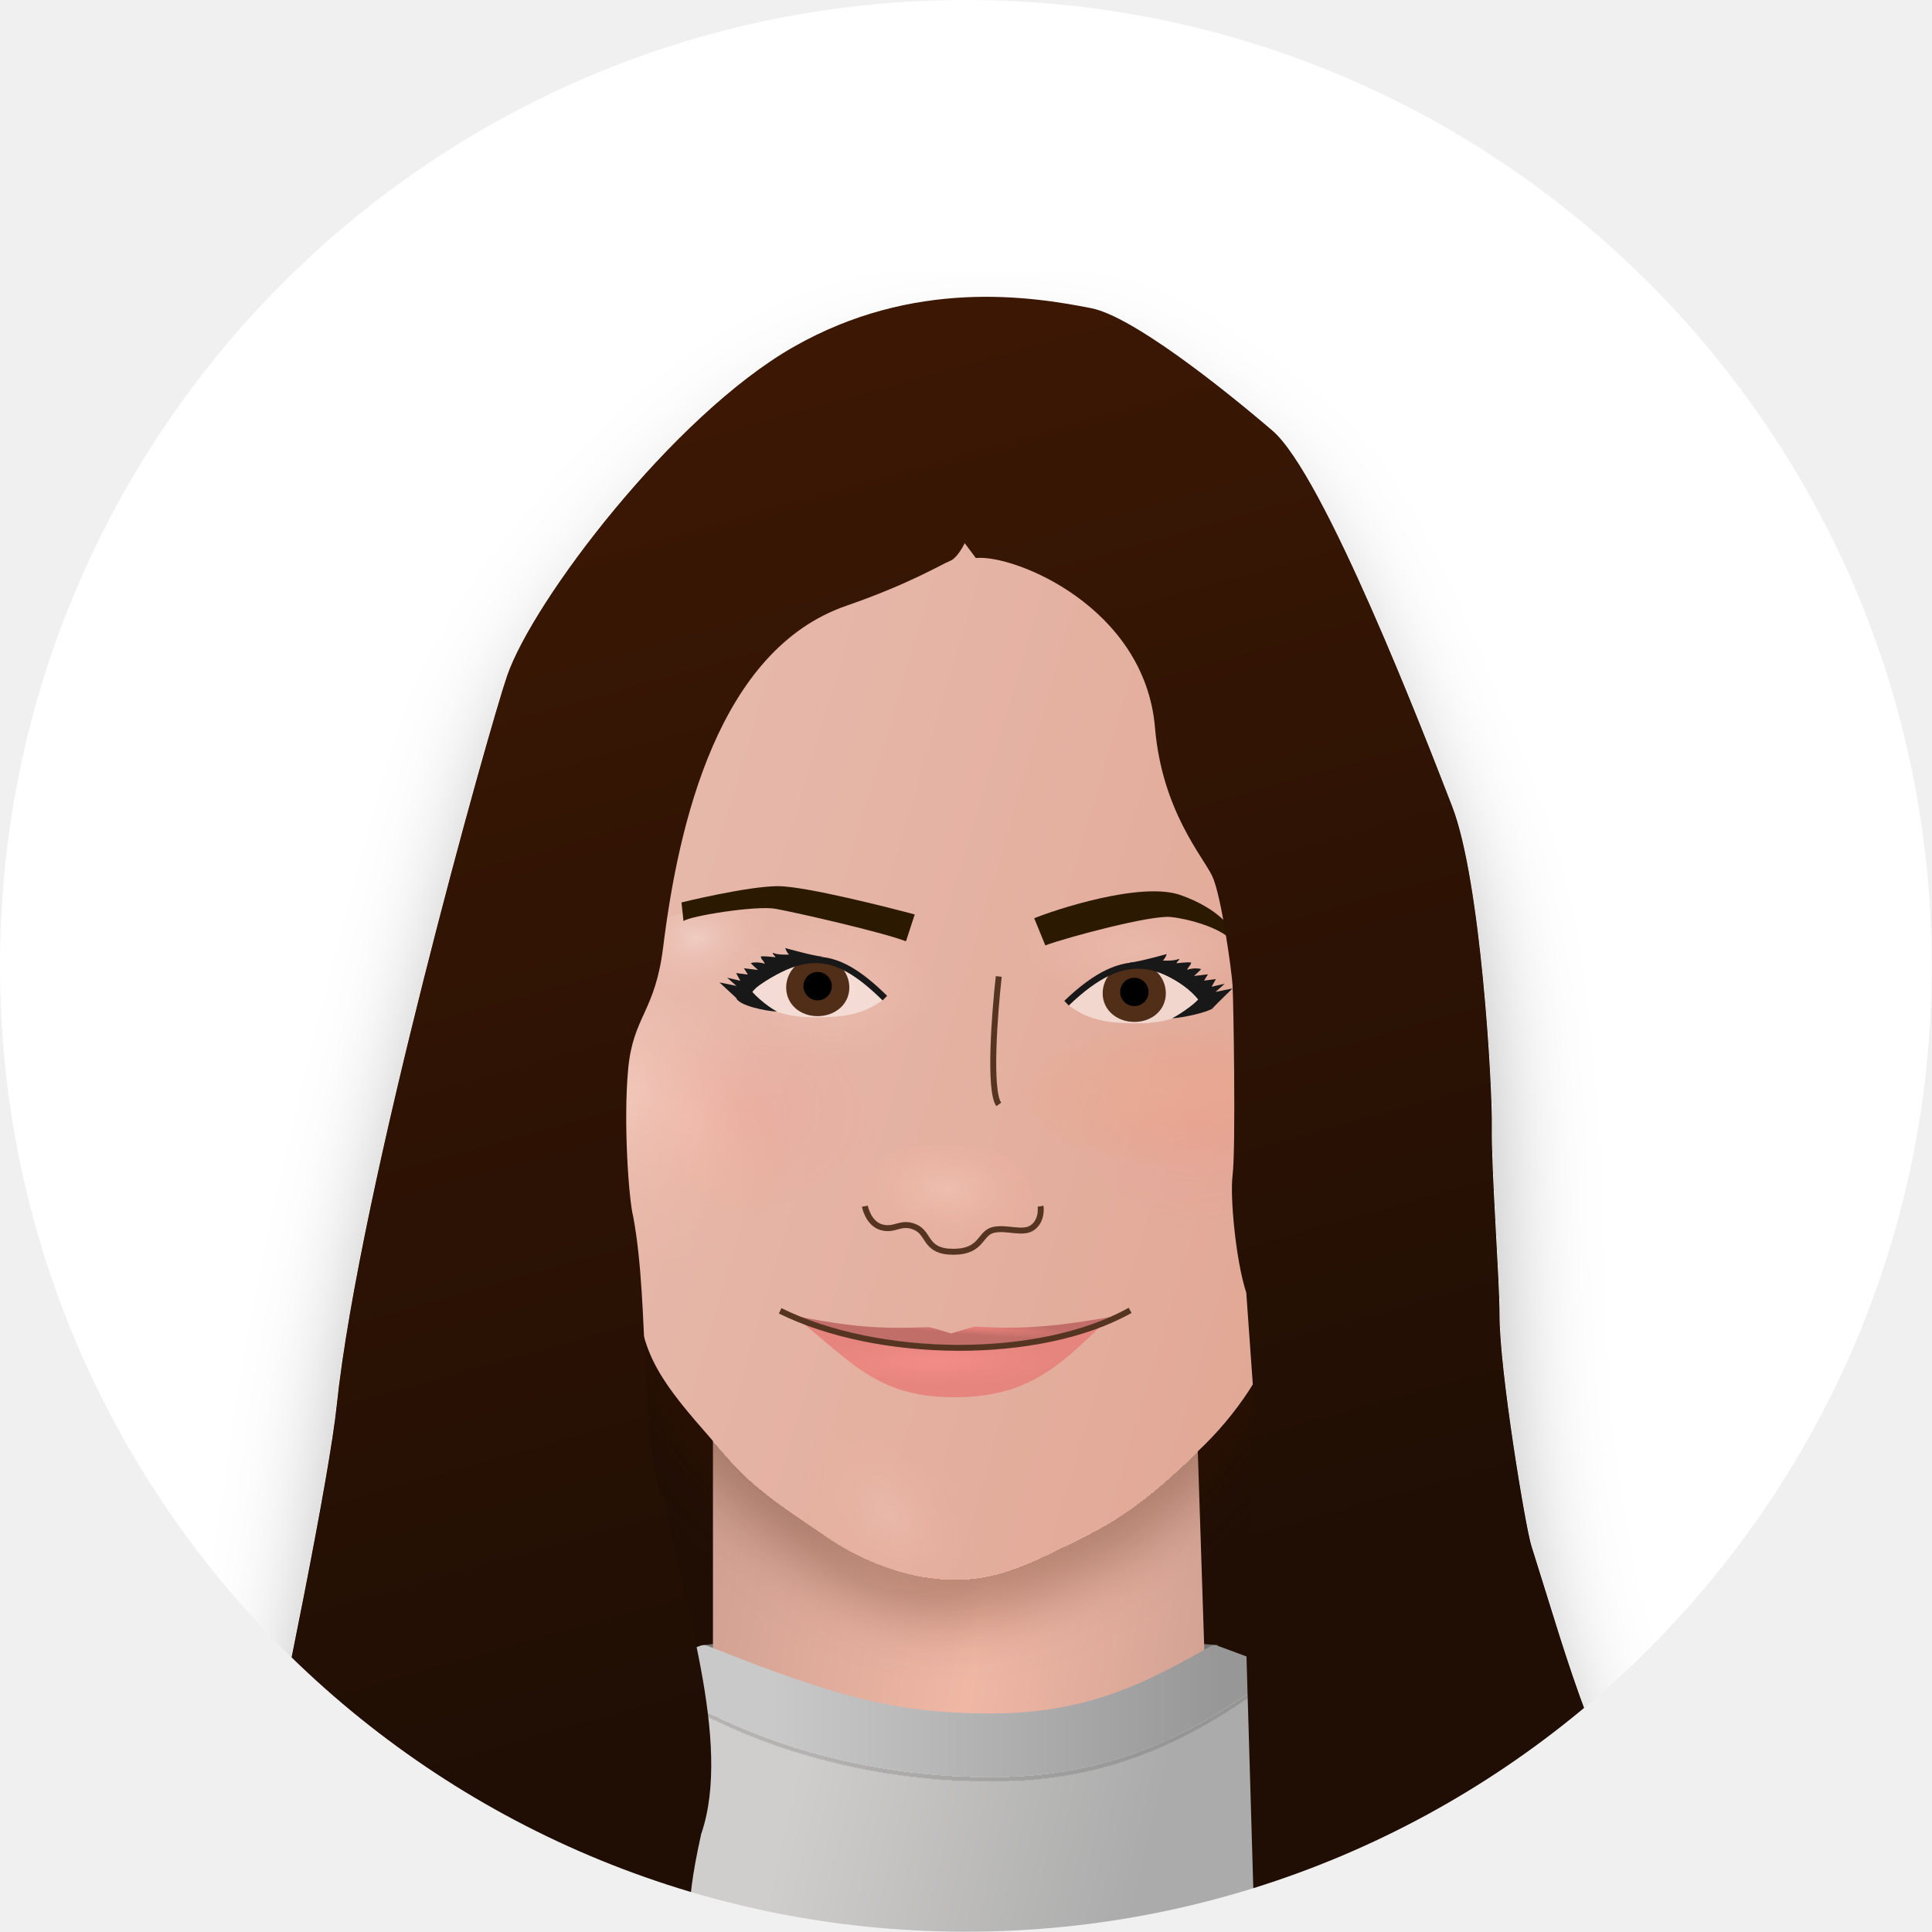
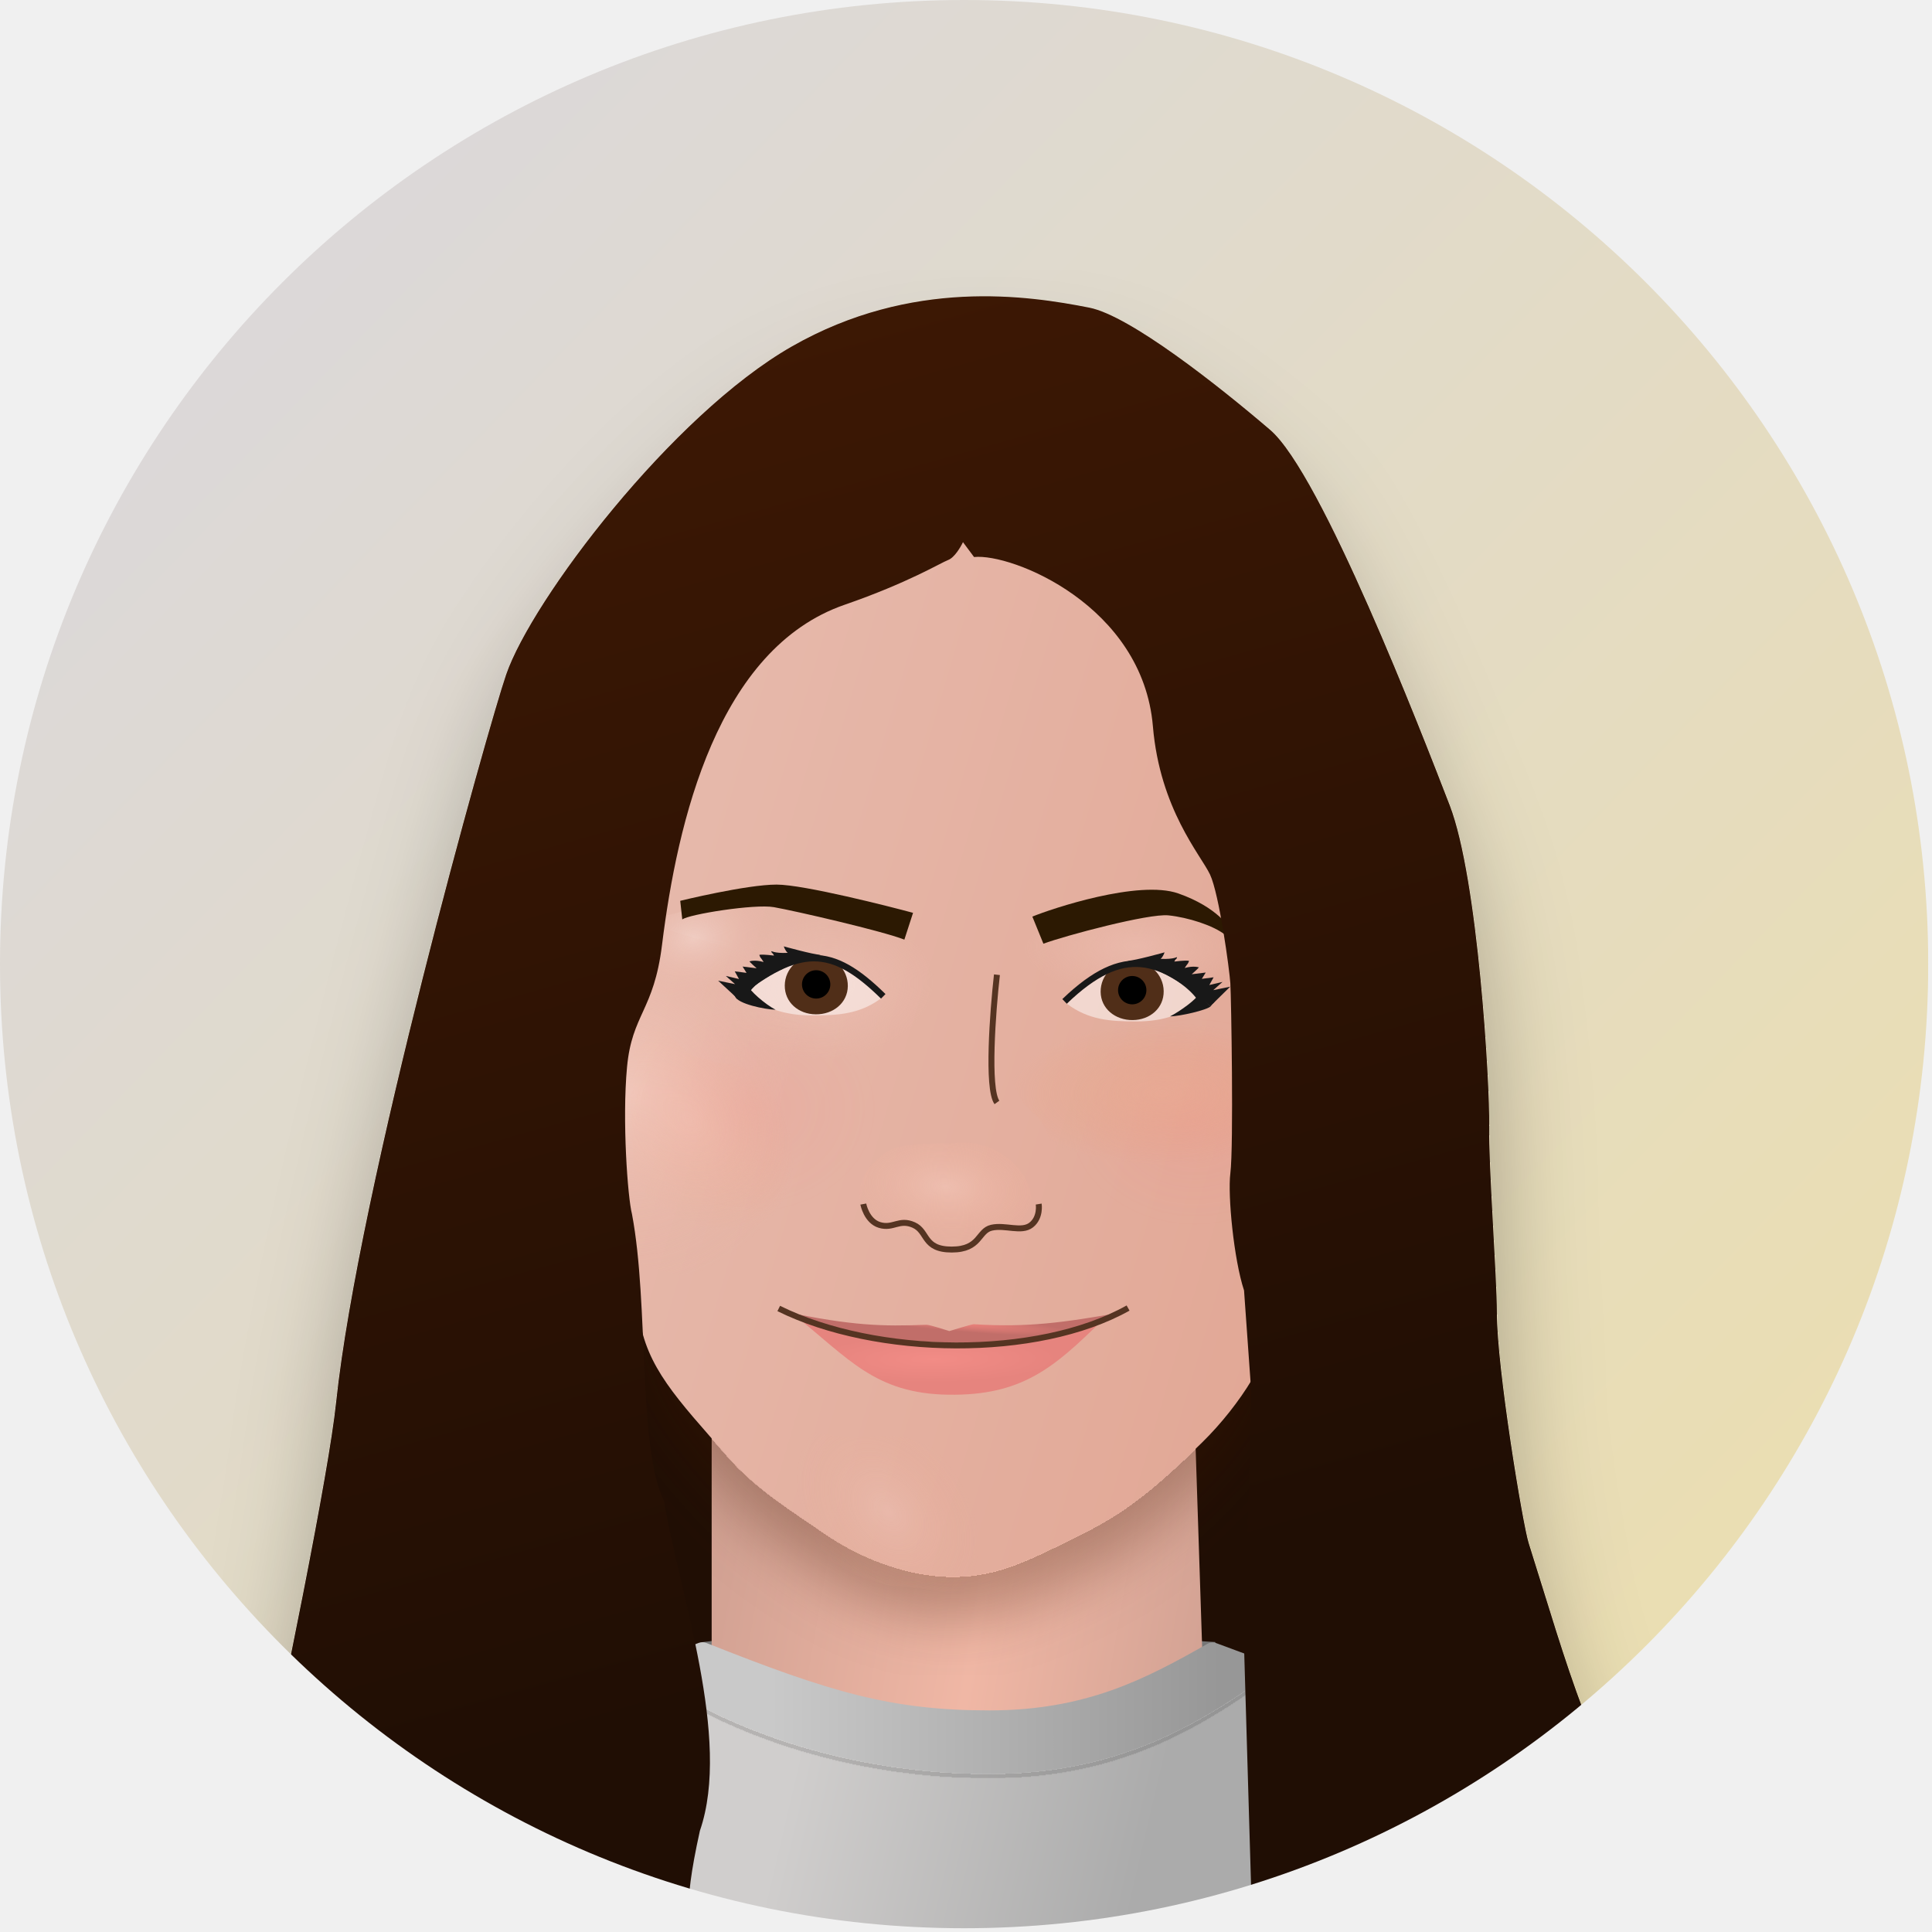
- <svg xmlns="http://www.w3.org/2000/svg" width="1011" height="1011" viewBox="0 0 1011 1011" fill="none">
-   <mask id="mask0_2_5" style="mask-type:alpha" maskUnits="userSpaceOnUse" x="0" y="0" width="1011" height="1011">
-     <circle cx="505.421" cy="505.421" r="505.421" fill="#ffcfdf" />
+ <svg xmlns="http://www.w3.org/2000/svg" width="81" height="81" viewBox="0 0 81 81" fill="none">
+   <mask id="mask0_153_5" style="mask-type:alpha" maskUnits="userSpaceOnUse" x="0" y="0" width="81" height="81">
+     <circle cx="40.421" cy="40.421" r="40.421" fill="#CAA8A8" />
  </mask>
-   <g mask="url(#mask0_2_5)">
-     <rect x="-0.246" y="-0.247" width="1011.08" height="1011.08" fill="url(#paint0_linear_2_5)" />
-     <g filter="url(#filter0_d_2_5)">
-       <rect x="327.695" y="676.59" width="375.641" height="276.624" fill="#200E04" />
-       <path d="M510.688 856.848C548.595 856.848 611.597 859.041 637.043 860.796L640.992 875.274L567.285 912.128L461.989 916.077L367.947 860.891C400.852 856.504 472.782 856.848 510.688 856.848Z" fill="#767676" />
-       <path d="M373.084 734.009V942.979L503.259 980.711L632.821 942.979L625.96 734.009H373.084Z" fill="url(#paint1_linear_2_5)" />
-       <g filter="url(#filter1_d_2_5)">
-         <path d="M630.133 756.256C596.147 789.527 581.786 797.046 558.624 808.364C537.353 818.759 520.005 827.517 495.847 826.466C473.698 825.503 450.605 816.448 432.545 804.023C414.938 791.911 396.352 780.614 381.468 763.591C354.706 732.986 338.875 716.921 334.93 689.626C324.614 618.249 304.554 571.815 314.715 500.66C317.378 482.013 350.478 380.553 368.458 368.294C385.18 356.893 399.161 287.178 417.091 281.317L495.585 265.511C495.762 271.016 531.444 263.409 537.495 265.511C545.163 268.175 580.586 308.741 605.511 327.921C630.436 347.101 677.476 496.228 683.867 513.277C705.734 571.61 658.661 639.674 665.756 697.165C667.176 708.673 650.738 736.084 630.133 756.256Z" fill="url(#paint2_linear_2_5)" />
+   <g mask="url(#mask0_153_5)">
+     <rect x="-0.019" y="-0.02" width="80.862" height="80.862" fill="url(#paint0_linear_153_5)" />
+     <g filter="url(#filter0_d_153_5)">
+       <rect x="26.207" y="54.111" width="30.042" height="22.123" fill="#200E04" />
+       <path d="M40.842 68.527C43.874 68.527 48.912 68.702 50.947 68.843L51.263 70.001L45.368 72.948L36.947 73.264L29.426 68.85C32.058 68.499 37.81 68.527 40.842 68.527Z" fill="#767676" />
+       <path d="M29.837 58.703V75.415L40.248 78.433L50.609 75.415L50.061 58.703H29.837Z" fill="url(#paint1_linear_153_5)" />
+       <g filter="url(#filter1_d_153_5)">
+         <path d="M50.394 60.482C47.676 63.143 46.528 63.744 44.675 64.649C42.974 65.481 41.587 66.181 39.655 66.097C37.883 66.02 36.037 65.296 34.592 64.302C33.184 63.333 31.698 62.43 30.507 61.069C28.367 58.621 27.101 57.336 26.785 55.153C25.96 49.445 24.356 45.731 25.169 40.04C25.382 38.549 28.029 30.435 29.467 29.454C30.804 28.543 31.922 22.967 33.356 22.498L39.634 21.234C39.648 21.675 42.502 21.066 42.986 21.234C43.599 21.447 46.432 24.692 48.425 26.226C50.419 27.759 54.181 39.686 54.692 41.05C56.441 45.715 52.676 51.158 53.243 55.756C53.357 56.676 52.042 58.869 50.394 60.482Z" fill="url(#paint2_linear_153_5)" />
      </g>
-       <path d="M539.403 633.207C545.579 621.027 526.277 595.755 500.418 599.291C466.641 599.291 465.64 602.594 457.766 610.031C447.923 619.327 451.013 629.672 451.592 633.207C452.171 636.743 475.717 650.36 494.63 654.68C513.544 659.001 531.525 648.745 539.403 633.207Z" fill="url(#paint3_radial_2_5)" />
+       <path d="M43.138 50.641C43.632 49.667 42.089 47.646 40.02 47.928C37.319 47.928 37.239 48.193 36.609 48.787C35.822 49.531 36.069 50.358 36.116 50.641C36.162 50.924 38.045 52.013 39.558 52.358C41.07 52.704 42.508 51.884 43.138 50.641Z" fill="url(#paint3_radial_153_5)" />
      <g opacity="0.5">
-         <path d="M383.296 665.767C375.948 673.932 364.432 677.049 356.818 666.998L336.922 647.948L332.441 618.451L330.738 573.908L334.144 556.008C327.084 553.237 339.5 546.569 339.5 544.386C339.5 540.939 341.663 535.023 346.081 538.459C349.774 541.331 353.155 544.879 356.472 548.196C358.67 550.394 361.759 553.153 364.785 554.084C367.384 554.884 370.303 554.92 372.751 556.008C377.374 558.063 383.261 557.195 387.991 559.087C392.888 561.046 399.166 560.808 404.309 561.743C416.134 563.893 429.555 572.99 429.555 586.296C429.555 589.421 430.045 591.794 429.593 594.955C429.188 597.789 428.412 599.933 427.091 602.575C424.984 606.789 422.667 610.263 420.395 614.351C417.701 619.2 414.822 624.927 410.851 628.898C407.334 632.415 405.37 638.271 401.499 641.368C399.801 642.726 398.767 646.166 397.381 647.948C395.62 650.213 394.157 652.312 391.801 654.144C387.976 657.119 386.363 662.359 383.296 665.767Z" fill="url(#paint4_radial_2_5)" />
-         <path d="M552.269 607.069C551.392 602.244 550.309 597.656 548.489 593.208C544.216 582.76 538.3 583.2 534.24 574.515C532.325 570.419 530.959 566.106 529.157 562.141C527.551 558.608 529.191 553.032 527.81 549.235C526.44 545.466 526.42 540 526.42 535.852C526.42 513.242 549.894 533.94 558.482 533.94C565.663 533.94 572.334 531.073 579.204 531.073C587.004 531.073 595.106 530.754 602.447 527.992C608.787 525.608 614.377 523.225 620.997 522.416C626.89 521.696 632.673 521.513 638.636 521.513C645.757 521.513 655.109 520.966 661.704 524.594C671.836 530.167 679.575 535.193 686.38 545.89C695.515 560.246 692.385 581.258 687.51 596.82C683.352 610.093 677.238 621.405 670.35 632.773C664.08 643.12 656.175 647.799 646.803 652.954C634.39 659.783 619.705 657.256 606.357 657.256C599.831 657.256 589.668 653.05 583.896 649.131C576.99 644.44 567.458 645.08 563 635.269C559.005 626.48 554.1 617.141 552.269 607.069Z" fill="url(#paint5_radial_2_5)" />
-         <path d="M429.772 471.256C439.717 473.957 463.704 479.699 470.177 489.988C477.491 491.974 476.647 491.833 483.083 494.379C485.295 495.254 489.068 502.298 490.41 504.148C493.32 508.163 491.981 532.08 490.41 537.865C488.764 543.923 481.491 543.575 476.996 545.866C474.355 547.212 471.076 548.508 468.954 550.7C465.443 554.328 460.978 555.998 456.667 558.489C455.337 559.258 453.523 559.266 452.291 560.172C450.83 561.248 445.428 562.139 443.481 562.445C439.249 563.11 387.001 581.339 382.748 580.184C344.703 587.031 352.566 525.809 356.488 523.542C361.596 513.146 353.158 464.78 384.72 467.168C386.23 459.975 405.119 469.484 413.961 468.557C418.943 468.034 424.935 469.942 429.772 471.256Z" fill="url(#paint6_radial_2_5)" />
-         <path d="M536.724 517.185C537.975 524.102 546.534 522.713 550.579 520.906C567.13 513.513 570.065 511.634 587.284 511.634C592.496 511.634 601.91 509.93 606.84 509.93C618.452 509.93 629.953 519.828 641.948 515.294C648.482 512.825 650.843 508.797 653.568 501.264C655.774 495.168 653.334 484.263 649.744 479.854C638.083 465.529 621.326 470.521 606.84 470.521C599.704 470.521 592.499 472.717 585.388 472.717C580.979 472.717 572.364 474.382 569.051 478.451C563.426 485.361 549.112 485.205 541.839 489.934C535.245 494.223 535.049 507.928 536.724 517.185Z" fill="url(#paint7_radial_2_5)" />
-         <path d="M511.334 777.912C508.182 771.992 504.877 769.483 500.607 764.464C461.826 744.067 463.465 757.594 434.792 752.103C432.785 751.719 429.986 750.78 428.143 751.002C425.508 751.318 422.42 749.318 419.951 749.805C416.713 750.443 414.526 750.156 411.74 752.378C409.043 754.53 407.53 756.412 406.091 759.646C403.541 765.373 400.511 772.193 401.723 779.254C403.373 788.867 409.825 795.868 416.881 803.001C425.349 811.562 433.523 817.668 443.825 823.201C447.777 825.323 452.765 827.271 456.904 828.451C460.618 829.509 464.626 831.219 468.379 831.391C477.885 831.828 487.35 833.34 496.866 834.788C503.191 835.75 511.655 834.846 517.197 832.762C523.548 830.374 526.885 823.33 527.128 816.393C527.414 808.23 520.936 800.919 517.608 793.725C515.272 788.674 514.087 783.085 511.334 777.912Z" fill="url(#paint8_radial_2_5)" />
-         <path d="M329.672 539.313C327.069 535.731 322.367 519.923 322.367 515.229C322.367 500.151 309.983 491.808 329.668 484.726C336.347 482.323 349.927 480.273 356.236 478.135C362.245 476.1 378.528 469.324 384.782 469.324C397.593 469.324 414.33 466.402 425.868 472.048C431.37 474.74 431.171 480.745 431.171 488.419C431.171 498.926 434.92 522.381 422.749 523.169C401.195 533.597 394.486 535.831 358.441 546.431C346.192 553.174 338.022 550.805 329.672 539.313Z" fill="url(#paint9_radial_2_5)" />
-         <path d="M272.524 498.233C274.63 493.121 281.965 488.651 288.086 484.078C302.533 473.286 304.609 463.429 323.421 476.077C330.222 480.649 341.529 484.277 351.433 487.771C369.169 494.027 386.649 495.965 396.838 505.003C405.837 512.986 420.639 524.613 420.639 533.314C420.639 543.588 418.685 552.27 413.865 562.171C403.121 584.242 414.048 608.482 414.048 630.554C414.048 639.665 419.897 653.026 410.02 661.326C407.269 663.638 400.301 673.959 392.444 674.798C380.045 676.121 378.116 670.944 369.375 670.011C348.217 667.753 334.514 664.135 328.182 655.856C322.751 648.756 311.083 640.888 305.479 633.563C301.313 628.116 296.697 624.417 285.523 620.707C275.352 617.33 273.952 614.651 267.398 610.244C261.998 606.614 264.014 601.356 256.596 598.277C252.095 596.409 239.698 589.569 239.386 587.473C236.431 567.608 241.123 546.703 252.385 527.775C258.398 517.668 268.404 508.237 272.524 498.233Z" fill="url(#paint10_radial_2_5)" />
-         <ellipse cx="626.452" cy="588.058" rx="65.874" ry="54.402" fill="url(#paint11_radial_2_5)" fill-opacity="0.2" />
-         <ellipse cx="393.357" cy="581.328" rx="65.874" ry="54.402" fill="url(#paint12_radial_2_5)" fill-opacity="0.2" />
+         <path d="M30.654 53.245C30.066 53.898 29.145 54.147 28.536 53.343L26.945 51.82L26.586 49.461L26.45 45.898L26.723 44.467C26.158 44.245 27.151 43.712 27.151 43.537C27.151 43.261 27.324 42.788 27.677 43.063C27.973 43.293 28.243 43.577 28.508 43.842C28.684 44.018 28.931 44.238 29.173 44.313C29.381 44.377 29.614 44.38 29.81 44.467C30.18 44.631 30.651 44.562 31.029 44.713C31.421 44.87 31.923 44.85 32.334 44.925C33.28 45.097 34.353 45.825 34.353 46.889C34.353 47.139 34.392 47.329 34.356 47.581C34.324 47.808 34.262 47.98 34.156 48.191C33.988 48.528 33.802 48.806 33.621 49.133C33.405 49.52 33.175 49.978 32.857 50.296C32.576 50.577 32.419 51.046 32.109 51.293C31.974 51.402 31.891 51.677 31.78 51.82C31.639 52.001 31.522 52.169 31.334 52.315C31.028 52.553 30.899 52.972 30.654 53.245Z" fill="url(#paint4_radial_153_5)" />
+         <path d="M44.167 48.55C44.097 48.164 44.011 47.797 43.865 47.442C43.523 46.606 43.05 46.641 42.725 45.947C42.572 45.619 42.463 45.274 42.319 44.957C42.191 44.675 42.322 44.229 42.211 43.925C42.102 43.624 42.1 43.186 42.1 42.855C42.1 41.046 43.977 42.702 44.664 42.702C45.239 42.702 45.772 42.472 46.322 42.472C46.945 42.472 47.593 42.447 48.18 42.226C48.688 42.035 49.135 41.845 49.664 41.78C50.135 41.722 50.598 41.708 51.075 41.708C51.644 41.708 52.392 41.664 52.919 41.954C53.73 42.4 54.349 42.802 54.893 43.657C55.623 44.806 55.373 46.486 54.983 47.731C54.651 48.792 54.162 49.697 53.611 50.606C53.109 51.434 52.477 51.808 51.728 52.22C50.735 52.766 49.561 52.564 48.493 52.564C47.971 52.564 47.158 52.228 46.697 51.914C46.145 51.539 45.382 51.59 45.026 50.806C44.706 50.103 44.314 49.356 44.167 48.55Z" fill="url(#paint5_radial_153_5)" />
+         <path d="M34.37 37.688C35.165 37.905 37.084 38.364 37.601 39.187C38.186 39.346 38.119 39.334 38.633 39.538C38.81 39.608 39.112 40.171 39.219 40.319C39.452 40.64 39.345 42.553 39.219 43.016C39.088 43.5 38.506 43.472 38.147 43.656C37.935 43.763 37.673 43.867 37.503 44.042C37.222 44.332 36.865 44.466 36.521 44.665C36.414 44.727 36.269 44.727 36.171 44.8C36.054 44.886 35.622 44.957 35.466 44.981C35.128 45.035 30.949 46.492 30.609 46.4C27.566 46.948 28.195 42.051 28.509 41.87C28.917 41.039 28.242 37.171 30.767 37.362C30.887 36.786 32.398 37.547 33.105 37.473C33.504 37.431 33.983 37.584 34.37 37.688Z" fill="url(#paint6_radial_153_5)" />
+         <path d="M42.923 41.362C43.023 41.915 43.708 41.804 44.031 41.66C45.355 41.068 45.59 40.918 46.967 40.918C47.384 40.918 48.136 40.782 48.531 40.782C49.459 40.782 50.379 41.574 51.339 41.211C51.861 41.013 52.05 40.691 52.268 40.089C52.444 39.601 52.249 38.729 51.962 38.377C51.03 37.231 49.689 37.63 48.531 37.63C47.96 37.63 47.384 37.806 46.815 37.806C46.463 37.806 45.774 37.939 45.509 38.264C45.059 38.817 43.914 38.804 43.332 39.183C42.805 39.526 42.789 40.622 42.923 41.362Z" fill="url(#paint7_radial_153_5)" />
+         <path d="M40.893 62.214C40.641 61.74 40.376 61.539 40.035 61.138C36.933 59.507 37.064 60.589 34.771 60.15C34.611 60.119 34.387 60.044 34.239 60.061C34.029 60.087 33.782 59.927 33.584 59.966C33.325 60.017 33.15 59.994 32.928 60.172C32.712 60.343 32.591 60.494 32.476 60.753C32.272 61.211 32.03 61.756 32.127 62.321C32.258 63.09 32.774 63.65 33.339 64.22C34.016 64.905 34.67 65.393 35.494 65.835C35.81 66.005 36.209 66.161 36.54 66.255C36.837 66.34 37.157 66.477 37.457 66.491C38.218 66.525 38.974 66.646 39.736 66.762C40.241 66.839 40.918 66.767 41.362 66.6C41.869 66.409 42.136 65.846 42.156 65.291C42.179 64.638 41.661 64.053 41.395 63.478C41.208 63.074 41.113 62.627 40.893 62.214Z" fill="url(#paint8_radial_153_5)" />
+         <path d="M26.365 43.132C26.157 42.845 25.781 41.581 25.781 41.205C25.781 39.999 24.79 39.332 26.364 38.766C26.899 38.574 27.985 38.41 28.489 38.239C28.97 38.076 30.272 37.534 30.772 37.534C31.797 37.534 33.135 37.3 34.058 37.752C34.498 37.967 34.482 38.447 34.482 39.061C34.482 39.901 34.782 41.777 33.809 41.84C32.085 42.674 31.548 42.853 28.666 43.701C27.686 44.24 27.033 44.051 26.365 43.132Z" fill="url(#paint9_radial_153_5)" />
+         <path d="M21.794 39.846C21.963 39.437 22.55 39.08 23.039 38.714C24.195 37.851 24.36 37.063 25.865 38.074C26.409 38.44 27.313 38.73 28.105 39.009C29.524 39.51 30.922 39.665 31.737 40.388C32.456 41.026 33.64 41.956 33.64 42.652C33.64 43.473 33.484 44.168 33.098 44.959C32.239 46.725 33.113 48.663 33.113 50.428C33.113 51.157 33.581 52.226 32.791 52.889C32.571 53.074 32.014 53.9 31.385 53.967C30.393 54.073 30.239 53.659 29.54 53.584C27.848 53.404 26.752 53.114 26.246 52.452C25.811 51.884 24.878 51.255 24.43 50.669C24.097 50.233 23.728 49.938 22.834 49.641C22.021 49.371 21.909 49.157 21.385 48.804C20.953 48.514 21.114 48.093 20.521 47.847C20.161 47.698 19.169 47.151 19.144 46.983C18.908 45.394 19.283 43.722 20.184 42.209C20.665 41.4 21.465 40.646 21.794 39.846Z" fill="url(#paint10_radial_153_5)" />
+         <ellipse cx="50.099" cy="47.03" rx="5.268" ry="4.351" fill="url(#paint11_radial_153_5)" fill-opacity="0.2" />
+         <ellipse cx="31.458" cy="46.491" rx="5.268" ry="4.351" fill="url(#paint12_radial_153_5)" fill-opacity="0.2" />
      </g>
-       <path d="M522.648 510.975C520.467 530.274 517.414 570.683 522.648 577.924" stroke="#553422" stroke-width="3.112" />
-       <path d="M425.641 503.509C438.098 502.702 454.995 515.41 462.009 523.232C450.825 531.652 439.388 532.311 425.641 532.311C412.133 532.311 398.806 528.887 390.369 518.414C395.541 513.76 412.734 504.345 425.641 503.509Z" fill="white" fill-opacity="0.5" />
-       <path d="M411.398 516.577C411.305 525.405 418.503 531.64 427.63 531.737C436.758 531.833 444.359 525.754 444.452 516.926C444.545 508.099 437.221 500.865 428.094 500.769C418.966 500.672 411.491 507.75 411.398 516.577Z" fill="#502E18" />
-       <ellipse rx="7.427" ry="7.427" transform="matrix(-0.999944 -0.0105493 -0.0105493 0.999944 427.862 516.044)" fill="black" />
-       <path d="M463.036 522.306C435.809 495.495 419.03 495.747 385.351 522.313" stroke="#181818" stroke-width="3.367" />
-       <path d="M410.904 496.111C410.904 496.111 426.35 500.425 430.227 500.555L405.132 506.198L390.609 517.049L385.373 522.311L376.488 514.103L385.361 515.917L380.521 511.615L387.422 513.229L385.181 509.196L391.365 510.002L389.304 506.686L396.642 507.588C393.248 504.535 392.889 503.997 392.889 503.997C392.889 503.997 395.554 502.958 400.332 504.308C398.316 501.146 398.936 502.771 398.087 500.681C397.926 500.283 401.243 500.379 405.775 500.937C405.001 499.24 404.492 499.786 404.361 498.71C404.311 498.3 405.562 499.858 412.965 499.516C411.621 498.441 410.904 496.111 410.904 496.111Z" fill="#181818" />
-       <path d="M385.352 522.311L392.257 516.743C392.573 519.003 401.239 526.59 406.607 529.331C401.087 529.19 386.668 526.259 385.352 522.311Z" fill="#181818" />
-       <path d="M418.064 504.271C418.303 504.537 398.513 511.781 393.248 519.678L385.351 515.115C392.969 510.006 412.597 498.176 418.064 504.271Z" fill="#181818" />
-       <path d="M595.81 506.53C583.353 505.723 566.456 518.432 559.442 526.254C570.626 534.673 582.063 535.471 595.81 535.471C609.318 535.471 622.645 531.908 631.082 521.435C625.91 516.781 608.717 507.366 595.81 506.53Z" fill="white" fill-opacity="0.5" />
-       <path d="M610.072 519.599C610.166 528.426 602.968 534.661 593.84 534.758C584.713 534.854 577.112 528.775 577.019 519.947C576.926 511.12 584.249 503.886 593.377 503.79C602.505 503.693 609.979 510.771 610.072 519.599Z" fill="#502E18" />
-       <ellipse cx="593.588" cy="519.066" rx="7.427" ry="7.427" transform="rotate(-0.604443 593.588 519.066)" fill="black" />
-       <path d="M558.113 524.962C589.704 494.669 608.131 502.586 635.767 526.261" stroke="#181818" stroke-width="3.367" />
-       <path d="M610.527 499.255C610.527 499.255 595.081 503.569 591.203 503.7L615.655 509.83L630.821 520.193L635.769 526.257L644.942 517.247L636.07 519.062L640.909 514.76L634.008 516.373L636.249 512.34L630.065 513.146L632.126 509.83L624.788 510.732C628.183 507.679 628.541 507.142 628.541 507.142C628.541 507.142 625.876 506.102 621.099 507.452C623.115 504.29 622.494 505.915 623.343 503.826C623.505 503.428 620.188 503.523 615.655 504.081C616.429 502.384 616.938 502.93 617.069 501.854C617.119 501.444 615.868 503.002 608.465 502.66C609.81 501.585 610.527 499.255 610.527 499.255Z" fill="#181818" />
-       <path d="M634.707 527.552L628.241 521.14C627.925 523.4 618.762 530.098 613.394 532.838C618.914 532.698 632.55 529.543 634.707 527.552Z" fill="#181818" />
-       <path d="M601.549 506.498C601.309 506.764 621.396 512.845 629.283 526.377L636.901 520.371C629.283 515.263 607.016 500.403 601.549 506.498Z" fill="#181818" />
-       <path d="M497.666 703.787C473.992 703.35 440.378 700.601 411.909 687.729C446.513 694.931 462.556 695.421 485.677 694.469C487.649 694.471 497.665 697.788 497.665 697.788C499.706 697.224 508.262 694.497 510.413 694.181C538.736 696.004 557.464 693.362 588.197 687.95C562.74 703.634 521.339 704.224 497.666 703.787Z" fill="url(#paint13_radial_2_5)" />
-       <path d="M498.889 705.27C463.316 705.34 436.404 697.623 416.019 689.022C444.968 712.145 458.672 730.566 497.129 731.145C535.586 731.724 552.494 717.116 577.858 692.111C559.431 701.311 534.462 705.199 498.889 705.27Z" fill="url(#paint14_radial_2_5)" />
-       <path d="M541.197 480.513L546.999 494.705C558.319 490.509 602.227 478.765 612.565 479.858C622.904 480.951 636.144 485.17 642.217 490.034L644.679 486.657C644.679 486.657 638.521 475.672 617.719 468.367C596.917 461.062 551.17 476.395 541.197 480.513Z" fill="#2C1902" />
-       <path d="M478.661 478.525L474.102 492.578C462.301 487.988 417.022 477.549 405.708 475.549C395.612 473.765 360.907 479.331 357.681 482.002L356.61 472.234C356.61 472.234 391.312 463.719 407.152 463.719C421.422 463.72 466.683 475.29 478.661 478.525Z" fill="#2C1902" />
-       <path d="M408.252 685.942C459.284 711.196 543.762 712.398 591.383 685.701" stroke="#553422" stroke-width="3.112" />
-       <path d="M544.523 631.202C544.523 631.202 545.661 638.195 540.58 642.185C535.499 646.175 526.952 641.943 519.785 643.607C512.617 645.272 514.037 655.042 498.905 655.042C483.773 655.042 486.643 645.559 479.008 642.185C471.353 638.803 468.321 644.287 461.173 642.185C454.242 640.147 452.569 631.202 452.569 631.202" stroke="#553422" stroke-width="3.112" />
-       <path d="M330.94 857.919C463.797 937.421 574.038 903.542 636.284 870.416L893.441 981.691L502.899 1091.4L250.789 995.029C222.149 916.2 198.084 778.416 330.94 857.919Z" fill="url(#paint15_linear_2_5)" />
-       <g filter="url(#filter2_d_2_5)">
-         <path d="M661.407 870.186L637.549 861.353C636.056 860.8 634.395 860.938 633.011 861.724C600.325 880.316 569.25 896.64 518.668 896.64C467.455 896.64 435.619 887.221 370.299 861.27C369.038 860.769 367.613 860.752 366.347 861.24L343.107 870.202C339.163 871.723 338.451 876.962 341.943 879.343C383.399 907.601 446.591 929.917 518.668 929.917C583.872 929.917 625.585 905.679 662.658 879.564C666.181 877.082 665.449 871.682 661.407 870.186Z" fill="url(#paint16_linear_2_5)" />
+       <path d="M41.797 40.866C41.623 42.409 41.379 45.641 41.797 46.22" stroke="#553422" stroke-width="0.249" />
+       <path d="M34.041 40.269C35.037 40.204 36.388 41.221 36.949 41.846C36.055 42.52 35.14 42.572 34.041 42.572C32.96 42.572 31.894 42.298 31.22 41.461C31.633 41.089 33.008 40.336 34.041 40.269Z" fill="white" fill-opacity="0.5" />
+       <path d="M32.902 41.314C32.894 42.02 33.47 42.519 34.2 42.526C34.93 42.534 35.538 42.048 35.545 41.342C35.553 40.636 34.967 40.057 34.237 40.05C33.507 40.042 32.909 40.608 32.902 41.314Z" fill="#502E18" />
+       <ellipse rx="0.594" ry="0.594" transform="matrix(-0.999944 -0.0105493 -0.0105493 0.999944 34.2177 41.2713)" fill="black" />
+       <path d="M37.03 41.772C34.852 39.628 33.511 39.648 30.817 41.773" stroke="#181818" stroke-width="0.269" />
+       <path d="M32.861 39.677C32.861 39.677 34.096 40.022 34.407 40.032L32.4 40.484L31.238 41.352L30.819 41.772L30.109 41.116L30.818 41.261L30.431 40.917L30.983 41.046L30.804 40.724L31.299 40.788L31.134 40.523L31.721 40.595C31.449 40.351 31.421 40.308 31.421 40.308C31.421 40.308 31.634 40.225 32.016 40.333C31.855 40.08 31.904 40.21 31.836 40.043C31.823 40.011 32.089 40.018 32.451 40.063C32.389 39.927 32.349 39.971 32.338 39.885C32.334 39.852 32.434 39.977 33.026 39.949C32.919 39.863 32.861 39.677 32.861 39.677Z" fill="#181818" />
+       <path d="M30.818 41.773L31.37 41.327C31.395 41.508 32.088 42.115 32.518 42.334C32.076 42.323 30.923 42.088 30.818 41.773Z" fill="#181818" />
+       <path d="M33.434 40.33C33.453 40.351 31.87 40.931 31.45 41.562L30.818 41.197C31.427 40.789 32.997 39.843 33.434 40.33Z" fill="#181818" />
+       <path d="M47.647 40.51C46.651 40.446 45.299 41.462 44.738 42.088C45.633 42.761 46.547 42.825 47.647 42.825C48.727 42.825 49.793 42.54 50.468 41.702C50.054 41.33 48.679 40.577 47.647 40.51Z" fill="white" fill-opacity="0.5" />
+       <path d="M48.788 41.555C48.796 42.261 48.22 42.76 47.49 42.767C46.76 42.775 46.152 42.289 46.145 41.583C46.137 40.877 46.723 40.298 47.453 40.291C48.183 40.283 48.781 40.849 48.788 41.555Z" fill="#502E18" />
+       <ellipse cx="47.469" cy="41.513" rx="0.594" ry="0.594" transform="rotate(-0.604443 47.4693 41.5128)" fill="black" />
+       <path d="M44.632 41.984C47.158 39.561 48.632 40.194 50.842 42.088" stroke="#181818" stroke-width="0.269" />
+       <path d="M48.824 39.928C48.824 39.928 47.589 40.273 47.278 40.283L49.234 40.774L50.447 41.603L50.843 42.087L51.576 41.367L50.867 41.512L51.254 41.168L50.702 41.297L50.881 40.974L50.386 41.039L50.551 40.774L49.964 40.846C50.236 40.602 50.264 40.559 50.264 40.559C50.264 40.559 50.051 40.476 49.669 40.584C49.831 40.331 49.781 40.461 49.849 40.294C49.862 40.262 49.596 40.269 49.234 40.314C49.296 40.178 49.337 40.222 49.347 40.136C49.351 40.103 49.251 40.228 48.659 40.2C48.767 40.114 48.824 39.928 48.824 39.928Z" fill="#181818" />
+       <path d="M50.758 42.192L50.241 41.679C50.215 41.859 49.483 42.395 49.053 42.614C49.495 42.603 50.585 42.351 50.758 42.192Z" fill="#181818" />
+       <path d="M48.107 40.507C48.088 40.529 49.694 41.015 50.325 42.097L50.934 41.617C50.325 41.208 48.544 40.02 48.107 40.507Z" fill="#181818" />
+       <path d="M39.799 56.286C37.906 56.251 35.218 56.031 32.941 55.002C35.709 55.578 36.992 55.617 38.841 55.541C38.998 55.541 39.799 55.806 39.799 55.806C39.963 55.761 40.647 55.543 40.819 55.518C43.084 55.663 44.582 55.452 47.04 55.019C45.004 56.274 41.693 56.321 39.799 56.286Z" fill="url(#paint13_radial_153_5)" />
+       <path d="M39.897 56.404C37.052 56.41 34.9 55.793 33.269 55.105C35.585 56.954 36.681 58.427 39.756 58.474C42.832 58.52 44.184 57.352 46.212 55.352C44.739 56.087 42.742 56.398 39.897 56.404Z" fill="url(#paint14_radial_153_5)" />
+       <path d="M43.282 38.429L43.745 39.565C44.651 39.229 48.162 38.29 48.989 38.377C49.816 38.464 50.875 38.802 51.361 39.191L51.557 38.921C51.557 38.921 51.065 38.042 49.401 37.458C47.738 36.874 44.079 38.1 43.282 38.429Z" fill="#2C1902" />
+       <path d="M38.28 38.271L37.916 39.394C36.972 39.027 33.35 38.193 32.446 38.033C31.638 37.89 28.863 38.335 28.605 38.549L28.519 37.767C28.519 37.767 31.294 37.086 32.561 37.087C33.702 37.087 37.322 38.012 38.28 38.271Z" fill="#2C1902" />
+       <path d="M32.649 54.859C36.731 56.879 43.487 56.975 47.295 54.84" stroke="#553422" stroke-width="0.249" />
+       <path d="M43.548 50.481C43.548 50.481 43.639 51.04 43.233 51.359C42.826 51.678 42.143 51.34 41.569 51.473C40.996 51.606 41.11 52.388 39.9 52.388C38.689 52.388 38.919 51.629 38.308 51.359C37.696 51.089 37.454 51.527 36.882 51.359C36.328 51.196 36.194 50.481 36.194 50.481" stroke="#553422" stroke-width="0.249" />
+       <path d="M26.466 68.612C37.092 74.97 45.908 72.261 50.886 69.612L71.453 78.511L40.219 87.285L20.056 79.577C17.766 73.273 15.841 62.254 26.466 68.612Z" fill="url(#paint15_linear_153_5)" />
+       <g filter="url(#filter2_d_153_5)">
+         <path d="M52.895 69.594L50.987 68.887C50.867 68.843 50.734 68.854 50.624 68.917C48.01 70.404 45.525 71.709 41.479 71.709C37.383 71.709 34.837 70.956 29.613 68.88C29.512 68.84 29.399 68.839 29.297 68.878L27.439 69.595C27.123 69.716 27.066 70.135 27.346 70.326C30.661 72.586 35.715 74.371 41.479 74.371C46.694 74.371 50.03 72.432 52.995 70.344C53.277 70.145 53.218 69.713 52.895 69.594Z" fill="url(#paint16_linear_153_5)" />
      </g>
-       <path d="M604.4 380.766C599.042 317.409 530.424 289.925 510.646 292.017L504.821 284.219C503.596 286.818 500.34 292.321 497.113 293.54C493.08 295.064 476.231 305.46 442.801 317.022C376.21 340.052 355.1 430.441 347.057 495.395C342.773 529.993 331.315 531.555 328.713 559.433C326.111 587.312 329.074 627.949 331.315 636.463C340.349 684.215 334.199 758.601 348.18 787.149C355.984 834.673 383.617 911.346 366.926 959.715C357.068 1004.17 362.24 1006.93 362.24 1032.53C374.608 1107.1 303.715 1275.57 287.135 1289.81L71.076 1238.86C87.567 1173.52 168.479 808.772 176.175 735.32C187.916 623.269 255.763 381.434 265.344 353.609C278.842 314.413 352.19 217.558 415.107 181.619C478.023 145.679 539.057 154.956 571.053 161.273C592.384 165.485 638.988 202.324 665.876 225.357C692.763 248.39 745.014 383.365 759.981 422.082C774.948 460.8 781.05 568.618 780.692 589.949C780.333 611.279 784.725 669.362 784.725 688.177C784.725 717.036 798.311 799.138 801.395 808.881C821.62 872.769 834.593 924.336 872.708 979.536L937.237 1226.24L692.097 1289.81L658.451 1076.87L652.17 863.215L656.024 730.612L652.17 676.478C646.793 660.167 643.559 626.656 644.993 615.113C646.786 600.683 645.441 522.593 644.993 515.513C644.545 508.433 639.175 468.64 634.335 458.422C629.495 448.205 608.075 424.213 604.4 380.766Z" fill="url(#paint17_linear_2_5)" />
+       <path d="M48.336 30.452C47.908 25.385 42.42 23.187 40.838 23.354L40.373 22.73C40.275 22.938 40.014 23.378 39.756 23.476C39.434 23.598 38.086 24.429 35.413 25.354C30.087 27.196 28.398 34.425 27.755 39.619C27.413 42.386 26.496 42.511 26.288 44.741C26.08 46.971 26.317 50.22 26.496 50.901C27.219 54.72 26.727 60.669 27.845 62.953C28.469 66.753 30.679 72.885 29.344 76.754C28.556 80.309 28.97 80.53 28.97 82.577C29.959 88.54 24.289 102.014 22.963 103.153L5.684 99.078C7.002 93.853 13.473 64.682 14.089 58.807C15.028 49.846 20.454 30.505 21.22 28.28C22.3 25.145 28.166 17.399 33.198 14.525C38.229 11.651 43.111 12.393 45.669 12.898C47.375 13.235 51.103 16.181 53.253 18.023C55.403 19.865 59.582 30.66 60.779 33.756C61.976 36.853 62.464 45.475 62.435 47.181C62.407 48.887 62.758 53.532 62.758 55.037C62.758 57.345 63.844 63.911 64.091 64.691C65.709 69.8 66.746 73.924 69.794 78.339L74.955 98.069L55.35 103.153L52.659 86.123L52.157 69.036L52.465 58.431L52.157 54.102C51.727 52.797 51.468 50.117 51.583 49.194C51.726 48.04 51.619 41.795 51.583 41.228C51.547 40.662 51.117 37.48 50.73 36.663C50.343 35.845 48.63 33.926 48.336 30.452Z" fill="url(#paint17_linear_153_5)" />
    </g>
  </g>
  <defs>
-     <filter id="filter0_d_2_5" x="19.151" y="142.163" width="970.011" height="1238.34" filterUnits="userSpaceOnUse" color-interpolation-filters="sRGB">
+     <filter id="filter0_d_153_5" x="1.531" y="11.37" width="77.577" height="99.037" filterUnits="userSpaceOnUse" color-interpolation-filters="sRGB">
      <feFlood flood-opacity="0" result="BackgroundImageFix" />
      <feColorMatrix in="SourceAlpha" type="matrix" values="0 0 0 0 0 0 0 0 0 0 0 0 0 0 0 0 0 0 127 0" result="hardAlpha" />
-       <feOffset dy="38.775" />
-       <feGaussianBlur stdDeviation="25.962" />
+       <feOffset dy="3.101" />
+       <feGaussianBlur stdDeviation="2.076" />
      <feComposite in2="hardAlpha" operator="out" />
      <feColorMatrix type="matrix" values="0 0 0 0 0 0 0 0 0 0 0 0 0 0 0 0 0 0 0.3 0" />
-       <feBlend mode="normal" in2="BackgroundImageFix" result="effect1_dropShadow_2_5" />
-       <feBlend mode="normal" in="SourceGraphic" in2="effect1_dropShadow_2_5" result="shape" />
+       <feBlend mode="normal" in2="BackgroundImageFix" result="effect1_dropShadow_153_5" />
+       <feBlend mode="normal" in="SourceGraphic" in2="effect1_dropShadow_153_5" result="shape" />
    </filter>
-     <filter id="filter1_d_2_5" x="281.314" y="255.477" width="439.003" height="622.634" filterUnits="userSpaceOnUse" color-interpolation-filters="sRGB">
+     <filter id="filter1_d_153_5" x="22.497" y="20.432" width="35.109" height="49.795" filterUnits="userSpaceOnUse" color-interpolation-filters="sRGB">
      <feFlood flood-opacity="0" result="BackgroundImageFix" />
      <feColorMatrix in="SourceAlpha" type="matrix" values="0 0 0 0 0 0 0 0 0 0 0 0 0 0 0 0 0 0 127 0" result="hardAlpha" />
-       <feOffset dy="20.951" />
-       <feGaussianBlur stdDeviation="15.304" />
+       <feOffset dy="1.676" />
+       <feGaussianBlur stdDeviation="1.224" />
      <feComposite in2="hardAlpha" operator="out" />
      <feColorMatrix type="matrix" values="0 0 0 0 0.239 0 0 0 0 0.082 0 0 0 0 0.004 0 0 0 0.3 0" />
-       <feBlend mode="normal" in2="BackgroundImageFix" result="effect1_dropShadow_2_5" />
-       <feBlend mode="normal" in="SourceGraphic" in2="effect1_dropShadow_2_5" result="shape" />
+       <feBlend mode="normal" in2="BackgroundImageFix" result="effect1_dropShadow_153_5" />
+       <feBlend mode="normal" in="SourceGraphic" in2="effect1_dropShadow_153_5" result="shape" />
    </filter>
-     <filter id="filter2_d_2_5" x="339.692" y="860.884" width="325.226" height="71.186" filterUnits="userSpaceOnUse" color-interpolation-filters="sRGB">
+     <filter id="filter2_d_153_5" x="27.166" y="68.85" width="26.01" height="5.693" filterUnits="userSpaceOnUse" color-interpolation-filters="sRGB">
      <feFlood flood-opacity="0" result="BackgroundImageFix" />
      <feColorMatrix in="SourceAlpha" type="matrix" values="0 0 0 0 0 0 0 0 0 0 0 0 0 0 0 0 0 0 127 0" result="hardAlpha" />
-       <feOffset dy="2.153" />
+       <feOffset dy="0.172" />
      <feComposite in2="hardAlpha" operator="out" />
      <feColorMatrix type="matrix" values="0 0 0 0 0 0 0 0 0 0 0 0 0 0 0 0 0 0 0.13 0" />
-       <feBlend mode="normal" in2="BackgroundImageFix" result="effect1_dropShadow_2_5" />
-       <feBlend mode="normal" in="SourceGraphic" in2="effect1_dropShadow_2_5" result="shape" />
+       <feBlend mode="normal" in2="BackgroundImageFix" result="effect1_dropShadow_153_5" />
+       <feBlend mode="normal" in="SourceGraphic" in2="effect1_dropShadow_153_5" result="shape" />
    </filter>
-     <linearGradient id="paint0_linear_2_5" x1="85.809" y1="149.535" x2="889.459" y2="927.392" gradientUnits="userSpaceOnUse">
-       <stop stop-color="#fff" />
-       <stop offset="1" stop-color="#fff" />
+     <linearGradient id="paint0_linear_153_5" x1="6.863" y1="11.959" x2="71.135" y2="74.168" gradientUnits="userSpaceOnUse">
+       <stop stop-color="#DBD8DA" />
+       <stop offset="1" stop-color="#EBDEB0" />
    </linearGradient>
-     <linearGradient id="paint1_linear_2_5" x1="336.951" y1="889.752" x2="643.786" y2="943.121" gradientUnits="userSpaceOnUse">
+     <linearGradient id="paint1_linear_153_5" x1="26.947" y1="71.158" x2="51.486" y2="75.426" gradientUnits="userSpaceOnUse">
      <stop stop-color="#CD9E90" />
      <stop offset="0.535" stop-color="#F0B7A5" />
      <stop offset="1" stop-color="#CD9E90" />
    </linearGradient>
-     <linearGradient id="paint2_linear_2_5" x1="312.952" y1="601.776" x2="665.209" y2="706.053" gradientUnits="userSpaceOnUse">
+     <linearGradient id="paint2_linear_153_5" x1="25.028" y1="48.127" x2="53.2" y2="56.467" gradientUnits="userSpaceOnUse">
      <stop offset="0.01" stop-color="#E6B8AA" />
      <stop offset="1" stop-color="#E2A896" />
    </linearGradient>
-     <radialGradient id="paint3_radial_2_5" cx="0" cy="0" r="1" gradientUnits="userSpaceOnUse" gradientTransform="translate(495.62 622.054) rotate(5.26335) scale(58.5395 34.1384)">
+     <radialGradient id="paint3_radial_153_5" cx="0" cy="0" r="1" gradientUnits="userSpaceOnUse" gradientTransform="translate(39.6368 49.749) rotate(5.26335) scale(4.68172 2.73023)">
      <stop stop-color="#FFD7CA" stop-opacity="0.36" />
      <stop offset="1" stop-color="#F7A88E" stop-opacity="0" />
    </radialGradient>
-     <radialGradient id="paint4_radial_2_5" cx="0" cy="0" r="1" gradientUnits="userSpaceOnUse" gradientTransform="translate(361.031 586.724) rotate(48.9079) scale(66.9519 44.7321)">
+     <radialGradient id="paint4_radial_153_5" cx="0" cy="0" r="1" gradientUnits="userSpaceOnUse" gradientTransform="translate(28.8729 46.9232) rotate(48.9079) scale(5.3545 3.57746)">
      <stop stop-color="#FAC8B0" />
      <stop offset="1" stop-color="#ECA685" stop-opacity="0" />
    </radialGradient>
-     <radialGradient id="paint5_radial_2_5" cx="0" cy="0" r="1" gradientUnits="userSpaceOnUse" gradientTransform="translate(609.412 573.287) rotate(90) scale(37.2837 80.4149)">
+     <radialGradient id="paint5_radial_153_5" cx="0" cy="0" r="1" gradientUnits="userSpaceOnUse" gradientTransform="translate(48.7374 45.8485) rotate(90) scale(2.98178 6.43122)">
      <stop stop-color="#EAAE90" />
      <stop offset="1" stop-color="#EC9D76" stop-opacity="0" />
    </radialGradient>
-     <radialGradient id="paint6_radial_2_5" cx="0" cy="0" r="1" gradientUnits="userSpaceOnUse" gradientTransform="translate(433.028 516.82) rotate(86.6493) scale(38.3351 56.5956)">
+     <radialGradient id="paint6_radial_153_5" cx="0" cy="0" r="1" gradientUnits="userSpaceOnUse" gradientTransform="translate(34.6301 41.3326) rotate(86.6493) scale(3.06587 4.52625)">
      <stop stop-color="#F0C3B7" />
      <stop offset="1" stop-color="#F0C3B7" stop-opacity="0" />
    </radialGradient>
-     <radialGradient id="paint7_radial_2_5" cx="0" cy="0" r="1" gradientUnits="userSpaceOnUse" gradientTransform="translate(595.435 496.029) rotate(90) scale(26.3496 58.9728)">
+     <radialGradient id="paint7_radial_153_5" cx="0" cy="0" r="1" gradientUnits="userSpaceOnUse" gradientTransform="translate(47.6188 39.6701) rotate(90) scale(2.10732 4.71638)">
      <stop stop-color="#F0C3B7" />
      <stop offset="1" stop-color="#F0C3B7" stop-opacity="0" />
    </radialGradient>
-     <radialGradient id="paint8_radial_2_5" cx="0" cy="0" r="1" gradientUnits="userSpaceOnUse" gradientTransform="translate(465.402 792.224) rotate(50.5162) scale(75.1506 52.8379)">
+     <radialGradient id="paint8_radial_153_5" cx="0" cy="0" r="1" gradientUnits="userSpaceOnUse" gradientTransform="translate(37.2192 63.3582) rotate(50.5162) scale(6.0102 4.22573)">
      <stop stop-color="#FADAD3" stop-opacity="0.43" />
      <stop offset="0.761" stop-color="#ECA685" stop-opacity="0" />
    </radialGradient>
-     <radialGradient id="paint9_radial_2_5" cx="0" cy="0" r="1" gradientUnits="userSpaceOnUse" gradientTransform="translate(363.365 492.235) rotate(83.0442) scale(31.848 42.6659)">
+     <radialGradient id="paint9_radial_153_5" cx="0" cy="0" r="1" gradientUnits="userSpaceOnUse" gradientTransform="translate(29.0594 39.3664) rotate(83.0442) scale(2.54706 3.41222)">
      <stop stop-color="#FFEFEB" stop-opacity="0.78" />
      <stop offset="1" stop-color="#EBB1A1" stop-opacity="0" />
    </radialGradient>
-     <radialGradient id="paint10_radial_2_5" cx="0" cy="0" r="1" gradientUnits="userSpaceOnUse" gradientTransform="translate(329.58 572.572) rotate(97.695) scale(102.244 97.4565)">
+     <radialGradient id="paint10_radial_153_5" cx="0" cy="0" r="1" gradientUnits="userSpaceOnUse" gradientTransform="translate(26.3576 45.7914) rotate(97.695) scale(8.17704 7.79412)">
      <stop stop-color="#FDD7CC" stop-opacity="0.9" />
      <stop offset="1" stop-color="#EBB1A1" stop-opacity="0" />
    </radialGradient>
-     <radialGradient id="paint11_radial_2_5" cx="0" cy="0" r="1" gradientUnits="userSpaceOnUse" gradientTransform="translate(626.452 588.058) rotate(90) scale(54.402 65.8739)">
+     <radialGradient id="paint11_radial_153_5" cx="0" cy="0" r="1" gradientUnits="userSpaceOnUse" gradientTransform="translate(50.0993 47.03) rotate(90) scale(4.35082 5.26829)">
      <stop stop-color="#FF727A" />
      <stop offset="1" stop-color="#FF727A" stop-opacity="0" />
    </radialGradient>
-     <radialGradient id="paint12_radial_2_5" cx="0" cy="0" r="1" gradientUnits="userSpaceOnUse" gradientTransform="translate(393.357 581.328) rotate(90) scale(54.402 65.8739)">
+     <radialGradient id="paint12_radial_153_5" cx="0" cy="0" r="1" gradientUnits="userSpaceOnUse" gradientTransform="translate(31.4577 46.4914) rotate(90) scale(4.35082 5.26829)">
      <stop stop-color="#FF727A" />
      <stop offset="1" stop-color="#FF727A" stop-opacity="0" />
    </radialGradient>
-     <radialGradient id="paint13_radial_2_5" cx="0" cy="0" r="1" gradientUnits="userSpaceOnUse" gradientTransform="translate(494.185 692.466) rotate(-84.6601) scale(4.74273 67.0848)">
+     <radialGradient id="paint13_radial_153_5" cx="0" cy="0" r="1" gradientUnits="userSpaceOnUse" gradientTransform="translate(39.521 55.3804) rotate(-84.6601) scale(0.379302 5.36514)">
      <stop stop-color="#F4857E" />
      <stop offset="1" stop-color="#C16E69" />
    </radialGradient>
-     <radialGradient id="paint14_radial_2_5" cx="0" cy="0" r="1" gradientUnits="userSpaceOnUse" gradientTransform="translate(489.921 712.466) rotate(89.5271) scale(12.3972 65.0434)">
+     <radialGradient id="paint14_radial_153_5" cx="0" cy="0" r="1" gradientUnits="userSpaceOnUse" gradientTransform="translate(39.1798 56.9796) rotate(89.5271) scale(0.991472 5.20187)">
      <stop stop-color="#F28C86" />
      <stop offset="1" stop-color="#E6847E" />
    </radialGradient>
-     <linearGradient id="paint15_linear_2_5" x1="398.234" y1="1001.76" x2="583.651" y2="1045.14" gradientUnits="userSpaceOnUse">
+     <linearGradient id="paint15_linear_153_5" x1="31.848" y1="80.116" x2="46.677" y2="83.585" gradientUnits="userSpaceOnUse">
      <stop stop-color="#D0CECD" />
      <stop offset="1" stop-color="#ABABAB" />
    </linearGradient>
-     <linearGradient id="paint16_linear_2_5" x1="404.119" y1="896.4" x2="639.477" y2="896.4" gradientUnits="userSpaceOnUse">
+     <linearGradient id="paint16_linear_153_5" x1="32.318" y1="71.69" x2="51.141" y2="71.69" gradientUnits="userSpaceOnUse">
      <stop stop-color="#C9C9C9" />
      <stop offset="1" stop-color="#979797" />
    </linearGradient>
-     <linearGradient id="paint17_linear_2_5" x1="407.903" y1="155.313" x2="598.007" y2="831.491" gradientUnits="userSpaceOnUse">
+     <linearGradient id="paint17_linear_153_5" x1="32.621" y1="12.421" x2="47.825" y2="66.499" gradientUnits="userSpaceOnUse">
      <stop stop-color="#3D1804" />
      <stop offset="1" stop-color="#200E04" />
    </linearGradient>
  </defs>
</svg>
